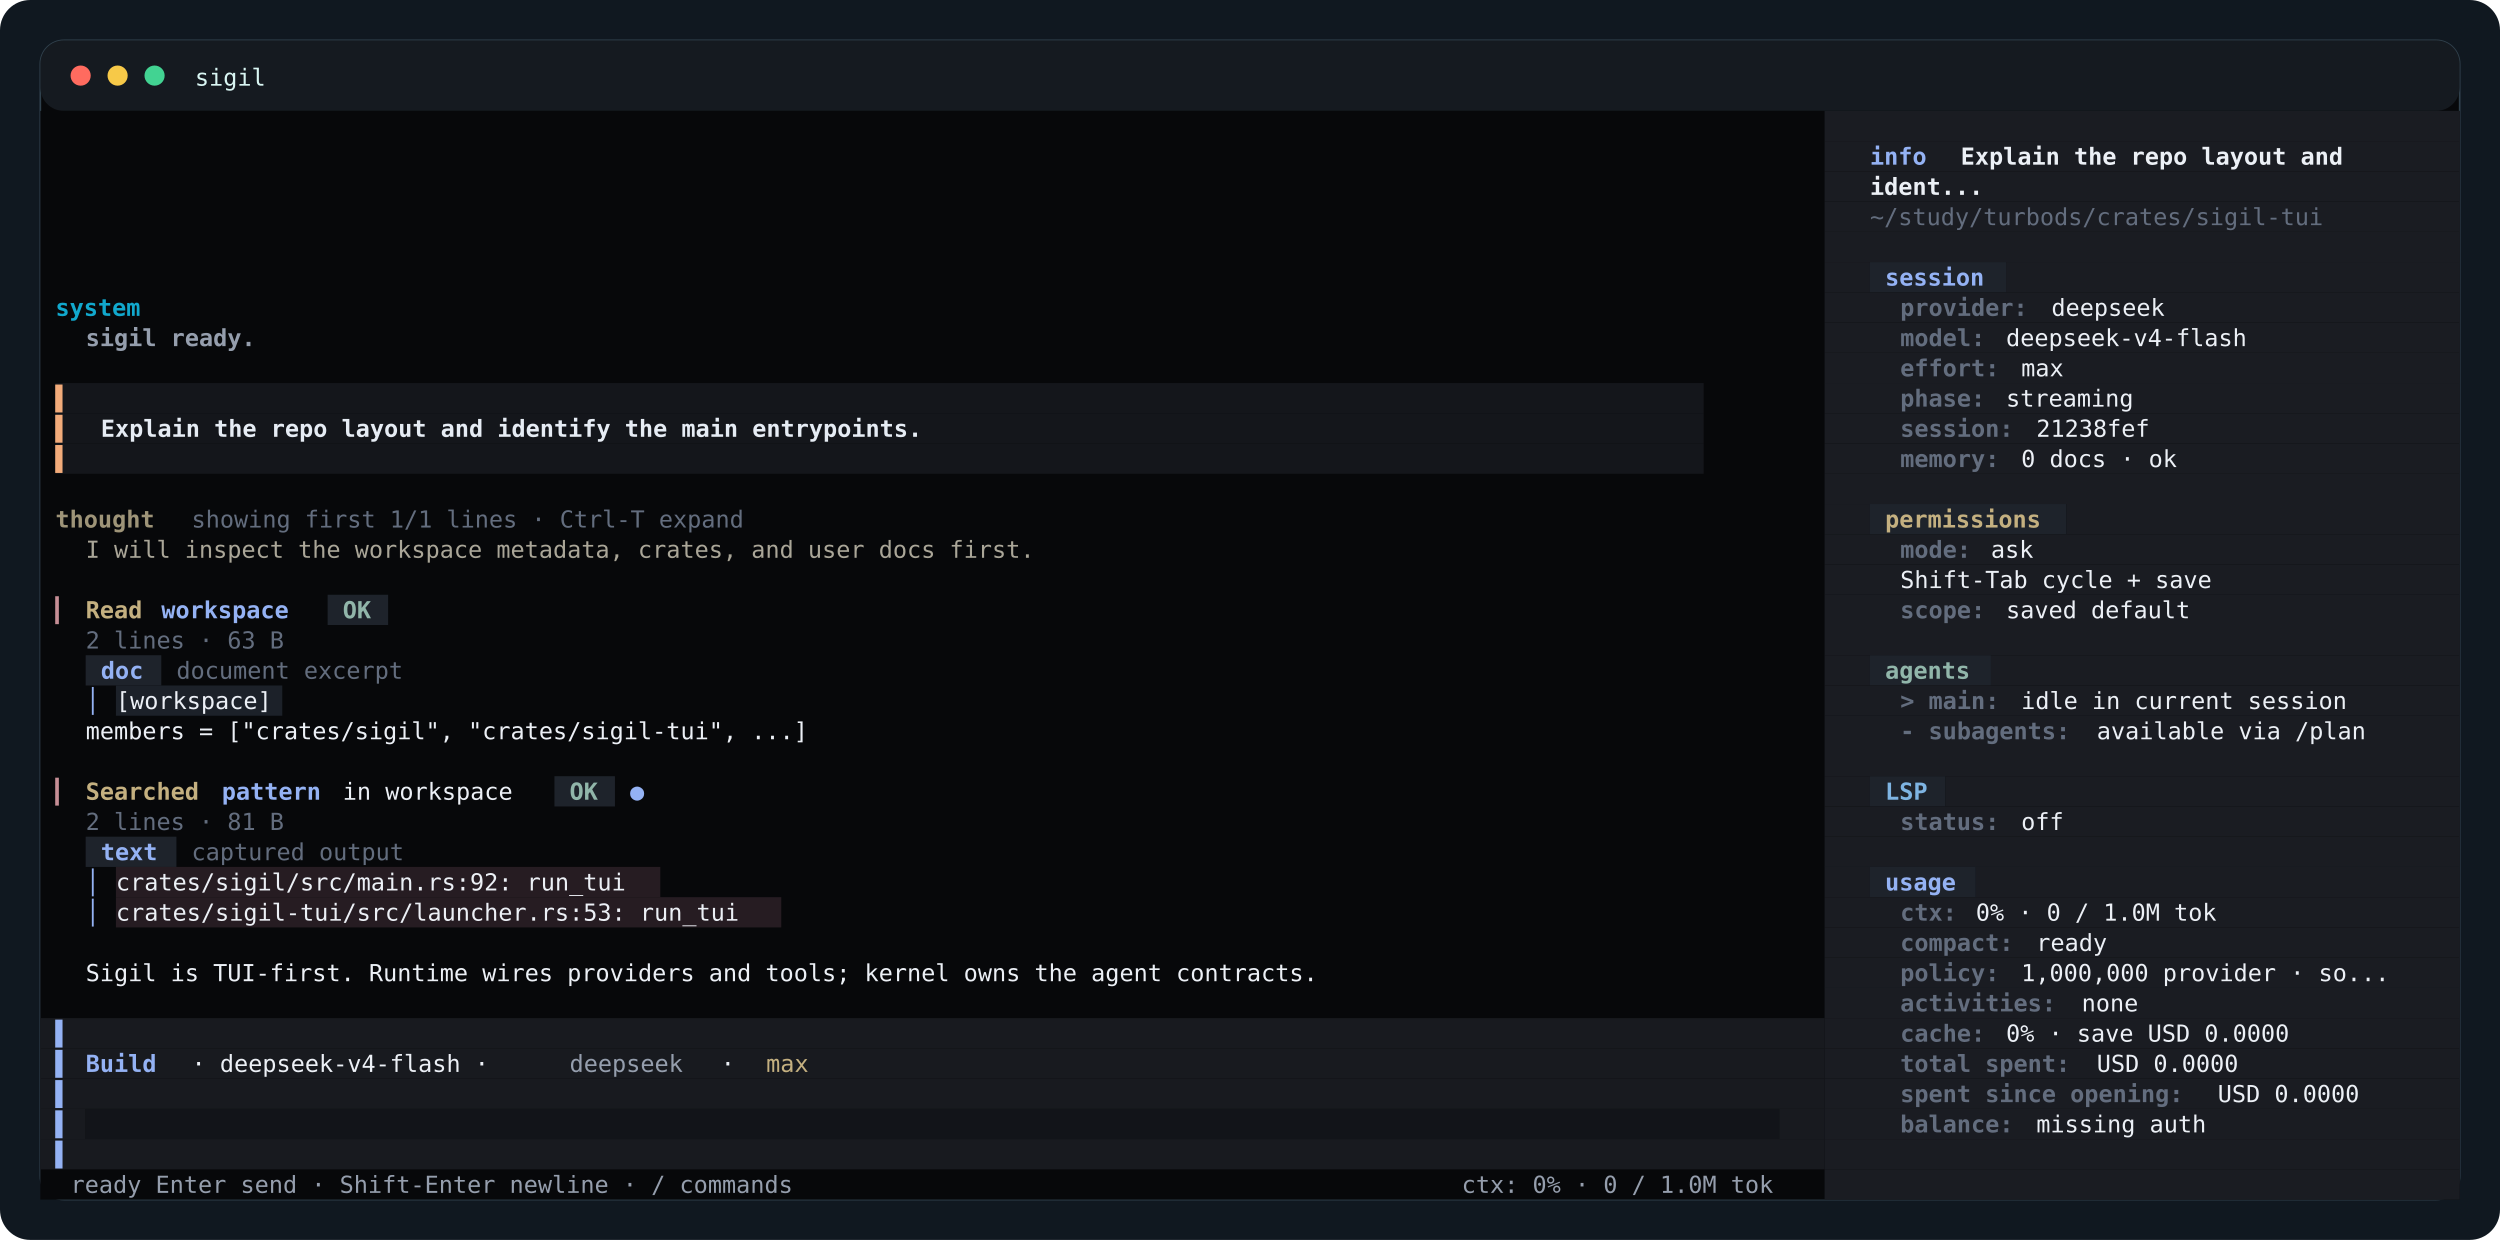
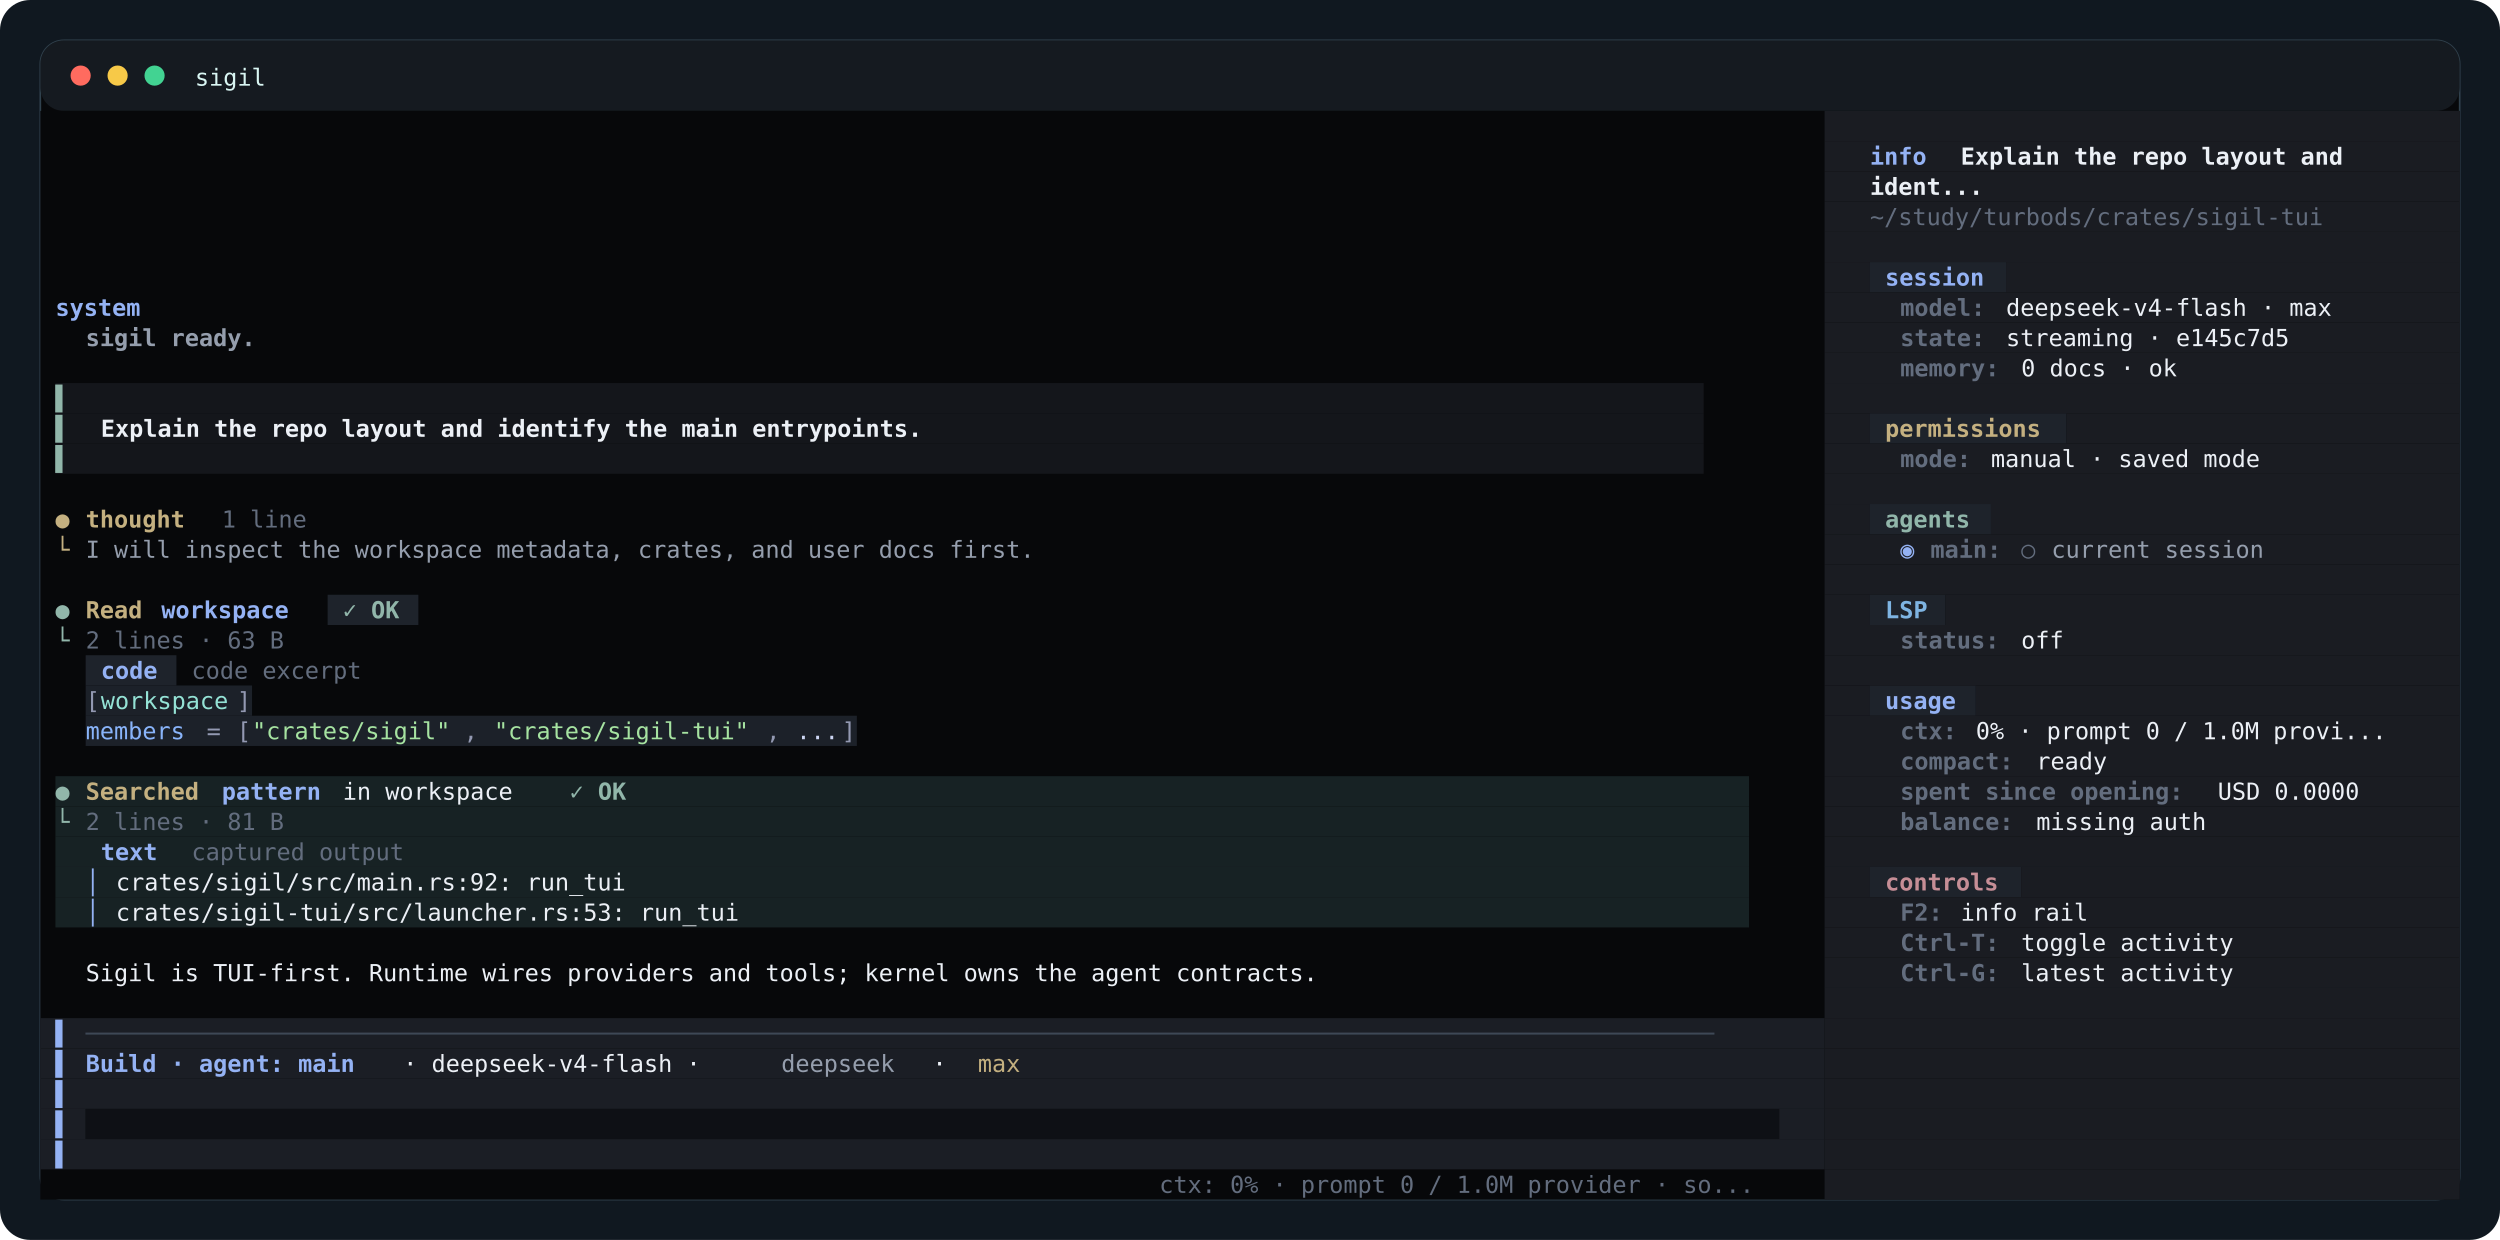
<svg xmlns="http://www.w3.org/2000/svg" width="1488" height="738" viewBox="0 0 1488 738" role="img" aria-labelledby="title desc">
  <rect width="100%" height="100%" rx="18" fill="#101820" />
  <rect x="24" y="24" width="1440" height="690" rx="14" fill="#07080a" stroke="#30414d" />
  <rect x="24" y="24" width="1440" height="42" rx="14" fill="#151a20" />
  <circle cx="48" cy="45" r="6" fill="#ff6b5f" />
  <circle cx="70" cy="45" r="6" fill="#f7c948" />
  <circle cx="92" cy="45" r="6" fill="#42d392" />
  <text x="116" y="51" fill="#d9f6f3" font-family="SFMono-Regular, ui-monospace, Menlo, Consolas, monospace" font-size="14">sigil</text>
  <clipPath id="terminalClipSigilTUIsessionpreview">
    <rect x="24" y="66" width="1440" height="648" />
  </clipPath>
  <g clip-path="url(#terminalClipSigilTUIsessionpreview)">
    <rect x="24" y="66" width="1440" height="648" fill="#07080a" />
    <rect x="1086" y="66" width="378" height="18" fill="#1a1c22" />
    <rect x="1086" y="84" width="378" height="18" fill="#1a1c22" />
    <rect x="1086" y="102" width="378" height="18" fill="#1a1c22" />
    <rect x="1086" y="120" width="378" height="18" fill="#1a1c22" />
    <rect x="1086" y="138" width="378" height="18" fill="#1a1c22" />
    <rect x="1086" y="156" width="27" height="18" fill="#1a1c22" />
    <rect x="1113" y="156" width="81" height="18" fill="#1e232b" />
    <rect x="1194" y="156" width="270" height="18" fill="#1a1c22" />
    <rect x="1086" y="174" width="378" height="18" fill="#1a1c22" />
    <rect x="1086" y="192" width="378" height="18" fill="#1a1c22" />
    <rect x="1086" y="210" width="378" height="18" fill="#1a1c22" />
    <rect x="33" y="228" width="981" height="18" fill="#14161b" />
    <rect x="1086" y="228" width="378" height="18" fill="#1a1c22" />
    <rect x="33" y="246" width="981" height="18" fill="#14161b" />
-     <rect x="1086" y="246" width="378" height="18" fill="#1a1c22" />
+     <rect x="1086" y="246" width="27" height="18" fill="#1a1c22" />
+     <rect x="1113" y="246" width="117" height="18" fill="#1e232b" />
+     <rect x="1230" y="246" width="234" height="18" fill="#1a1c22" />
    <rect x="33" y="264" width="981" height="18" fill="#14161b" />
    <rect x="1086" y="264" width="378" height="18" fill="#1a1c22" />
    <rect x="1086" y="282" width="378" height="18" fill="#1a1c22" />
    <rect x="1086" y="300" width="27" height="18" fill="#1a1c22" />
-     <rect x="1113" y="300" width="117" height="18" fill="#1e232b" />
-     <rect x="1230" y="300" width="234" height="18" fill="#1a1c22" />
+     <rect x="1113" y="300" width="72" height="18" fill="#1e232b" />
+     <rect x="1185" y="300" width="279" height="18" fill="#1a1c22" />
    <rect x="1086" y="318" width="378" height="18" fill="#1a1c22" />
    <rect x="1086" y="336" width="378" height="18" fill="#1a1c22" />
-     <rect x="195" y="354" width="36" height="18" fill="#1e232b" />
-     <rect x="1086" y="354" width="378" height="18" fill="#1a1c22" />
+     <rect x="195" y="354" width="54" height="18" fill="#1e232b" />
+     <rect x="1086" y="354" width="27" height="18" fill="#1a1c22" />
+     <rect x="1113" y="354" width="45" height="18" fill="#1e232b" />
+     <rect x="1158" y="354" width="306" height="18" fill="#1a1c22" />
    <rect x="1086" y="372" width="378" height="18" fill="#1a1c22" />
-     <rect x="51" y="390" width="45" height="18" fill="#1e232b" />
-     <rect x="1086" y="390" width="27" height="18" fill="#1a1c22" />
-     <rect x="1113" y="390" width="72" height="18" fill="#1e232b" />
-     <rect x="1185" y="390" width="279" height="18" fill="#1a1c22" />
-     <rect x="69" y="408" width="99" height="18" fill="#1c2129" />
-     <rect x="1086" y="408" width="378" height="18" fill="#1a1c22" />
+     <rect x="51" y="390" width="54" height="18" fill="#1e232b" />
+     <rect x="1086" y="390" width="378" height="18" fill="#1a1c22" />
+     <rect x="51" y="408" width="99" height="18" fill="#1c2129" />
+     <rect x="1086" y="408" width="27" height="18" fill="#1a1c22" />
+     <rect x="1113" y="408" width="63" height="18" fill="#1e232b" />
+     <rect x="1176" y="408" width="288" height="18" fill="#1a1c22" />
+     <rect x="51" y="426" width="459" height="18" fill="#1c2129" />
    <rect x="1086" y="426" width="378" height="18" fill="#1a1c22" />
    <rect x="1086" y="444" width="378" height="18" fill="#1a1c22" />
-     <rect x="330" y="462" width="36" height="18" fill="#1e232b" />
-     <rect x="1086" y="462" width="27" height="18" fill="#1a1c22" />
-     <rect x="1113" y="462" width="45" height="18" fill="#1e232b" />
-     <rect x="1158" y="462" width="306" height="18" fill="#1a1c22" />
+     <rect x="33" y="462" width="1008" height="18" fill="#172224" />
+     <rect x="1086" y="462" width="378" height="18" fill="#1a1c22" />
+     <rect x="33" y="480" width="1008" height="18" fill="#172224" />
    <rect x="1086" y="480" width="378" height="18" fill="#1a1c22" />
-     <rect x="51" y="498" width="54" height="18" fill="#1e232b" />
+     <rect x="33" y="498" width="1008" height="18" fill="#172224" />
    <rect x="1086" y="498" width="378" height="18" fill="#1a1c22" />
-     <rect x="69" y="516" width="324" height="18" fill="#261c22" />
+     <rect x="33" y="516" width="1008" height="18" fill="#172224" />
    <rect x="1086" y="516" width="27" height="18" fill="#1a1c22" />
-     <rect x="1113" y="516" width="63" height="18" fill="#1e232b" />
-     <rect x="1176" y="516" width="288" height="18" fill="#1a1c22" />
-     <rect x="69" y="534" width="396" height="18" fill="#261c22" />
+     <rect x="1113" y="516" width="90" height="18" fill="#1e232b" />
+     <rect x="1203" y="516" width="261" height="18" fill="#1a1c22" />
+     <rect x="33" y="534" width="1008" height="18" fill="#172224" />
    <rect x="1086" y="534" width="378" height="18" fill="#1a1c22" />
    <rect x="1086" y="552" width="378" height="18" fill="#1a1c22" />
    <rect x="1086" y="570" width="378" height="18" fill="#1a1c22" />
    <rect x="1086" y="588" width="378" height="18" fill="#1a1c22" />
-     <rect x="24" y="606" width="1062" height="18" fill="#181a1f" />
+     <rect x="24" y="606" width="1062" height="18" fill="#1b1e25" />
    <rect x="1086" y="606" width="378" height="18" fill="#1a1c22" />
-     <rect x="24" y="624" width="1062" height="18" fill="#181a1f" />
+     <rect x="24" y="624" width="1062" height="18" fill="#1b1e25" />
    <rect x="1086" y="624" width="378" height="18" fill="#1a1c22" />
-     <rect x="24" y="642" width="1062" height="18" fill="#181a1f" />
+     <rect x="24" y="642" width="1062" height="18" fill="#1b1e25" />
    <rect x="1086" y="642" width="378" height="18" fill="#1a1c22" />
-     <rect x="24" y="660" width="27" height="18" fill="#181a1f" />
-     <rect x="51" y="660" width="1008" height="18" fill="#121419" />
-     <rect x="1059" y="660" width="27" height="18" fill="#181a1f" />
+     <rect x="24" y="660" width="27" height="18" fill="#1b1e25" />
+     <rect x="51" y="660" width="1008" height="18" fill="#0e1015" />
+     <rect x="1059" y="660" width="27" height="18" fill="#1b1e25" />
    <rect x="1086" y="660" width="378" height="18" fill="#1a1c22" />
-     <rect x="24" y="678" width="1062" height="18" fill="#181a1f" />
+     <rect x="24" y="678" width="1062" height="18" fill="#1b1e25" />
    <rect x="1086" y="678" width="378" height="18" fill="#1a1c22" />
    <rect x="1086" y="696" width="378" height="18" fill="#1a1c22" />
    <text x="1113" y="98" fill="#94b2f4" font-family="SFMono-Regular, ui-monospace, Menlo, Consolas, monospace" font-size="14" font-weight="700">info</text>
    <text x="1167" y="98" fill="#ecf0f6" font-family="SFMono-Regular, ui-monospace, Menlo, Consolas, monospace" font-size="14" font-weight="700">Explain the repo layout and</text>
    <text x="1113" y="116" fill="#ecf0f6" font-family="SFMono-Regular, ui-monospace, Menlo, Consolas, monospace" font-size="14" font-weight="700">ident...</text>
    <text x="1113" y="134" fill="#636d7e" font-family="SFMono-Regular, ui-monospace, Menlo, Consolas, monospace" font-size="14" font-weight="400">~/study/turbods/crates/sigil-tui</text>
    <text x="1122" y="170" fill="#94b2f4" font-family="SFMono-Regular, ui-monospace, Menlo, Consolas, monospace" font-size="14" font-weight="700">session</text>
-     <text x="33" y="188" fill="#11a8cd" font-family="SFMono-Regular, ui-monospace, Menlo, Consolas, monospace" font-size="14" font-weight="700">system</text>
-     <text x="1131" y="188" fill="#636d7e" font-family="SFMono-Regular, ui-monospace, Menlo, Consolas, monospace" font-size="14" font-weight="700">provider:</text>
-     <text x="1221" y="188" fill="#ecf0f6" font-family="SFMono-Regular, ui-monospace, Menlo, Consolas, monospace" font-size="14" font-weight="400">deepseek</text>
+     <text x="33" y="188" fill="#94b2f4" font-family="SFMono-Regular, ui-monospace, Menlo, Consolas, monospace" font-size="14" font-weight="700">system</text>
+     <text x="1131" y="188" fill="#636d7e" font-family="SFMono-Regular, ui-monospace, Menlo, Consolas, monospace" font-size="14" font-weight="700">model:</text>
+     <text x="1194" y="188" fill="#ecf0f6" font-family="SFMono-Regular, ui-monospace, Menlo, Consolas, monospace" font-size="14" font-weight="400">deepseek-v4-flash · max</text>
    <text x="51" y="206" fill="#959ead" font-family="SFMono-Regular, ui-monospace, Menlo, Consolas, monospace" font-size="14" font-weight="700">sigil ready.</text>
-     <text x="1131" y="206" fill="#636d7e" font-family="SFMono-Regular, ui-monospace, Menlo, Consolas, monospace" font-size="14" font-weight="700">model:</text>
-     <text x="1194" y="206" fill="#ecf0f6" font-family="SFMono-Regular, ui-monospace, Menlo, Consolas, monospace" font-size="14" font-weight="400">deepseek-v4-flash</text>
-     <text x="1131" y="224" fill="#636d7e" font-family="SFMono-Regular, ui-monospace, Menlo, Consolas, monospace" font-size="14" font-weight="700">effort:</text>
-     <text x="1203" y="224" fill="#ecf0f6" font-family="SFMono-Regular, ui-monospace, Menlo, Consolas, monospace" font-size="14" font-weight="400">max</text>
-     <text x="33" y="242" fill="#f2ab7a" font-family="SFMono-Regular, ui-monospace, Menlo, Consolas, monospace" font-size="14" font-weight="700">▌</text>
-     <text x="1131" y="242" fill="#636d7e" font-family="SFMono-Regular, ui-monospace, Menlo, Consolas, monospace" font-size="14" font-weight="700">phase:</text>
-     <text x="1194" y="242" fill="#ecf0f6" font-family="SFMono-Regular, ui-monospace, Menlo, Consolas, monospace" font-size="14" font-weight="400">streaming</text>
-     <text x="33" y="260" fill="#f2ab7a" font-family="SFMono-Regular, ui-monospace, Menlo, Consolas, monospace" font-size="14" font-weight="700">▌</text>
-     <text x="60" y="260" fill="#e6ecf4" font-family="SFMono-Regular, ui-monospace, Menlo, Consolas, monospace" font-size="14" font-weight="700">Explain the repo layout and identify the main entrypoints.</text>
-     <text x="1131" y="260" fill="#636d7e" font-family="SFMono-Regular, ui-monospace, Menlo, Consolas, monospace" font-size="14" font-weight="700">session:</text>
-     <text x="1212" y="260" fill="#ecf0f6" font-family="SFMono-Regular, ui-monospace, Menlo, Consolas, monospace" font-size="14" font-weight="400">21238fef</text>
-     <text x="33" y="278" fill="#f2ab7a" font-family="SFMono-Regular, ui-monospace, Menlo, Consolas, monospace" font-size="14" font-weight="700">▌</text>
-     <text x="1131" y="278" fill="#636d7e" font-family="SFMono-Regular, ui-monospace, Menlo, Consolas, monospace" font-size="14" font-weight="700">memory:</text>
-     <text x="1203" y="278" fill="#ecf0f6" font-family="SFMono-Regular, ui-monospace, Menlo, Consolas, monospace" font-size="14" font-weight="400">0 docs · ok</text>
-     <text x="33" y="314" fill="#9e9478" font-family="SFMono-Regular, ui-monospace, Menlo, Consolas, monospace" font-size="14" font-weight="700">thought</text>
-     <text x="114" y="314" fill="#636d7e" font-family="SFMono-Regular, ui-monospace, Menlo, Consolas, monospace" font-size="14" font-weight="400">showing first 1/1 lines · Ctrl-T expand</text>
-     <text x="1122" y="314" fill="#c4b080" font-family="SFMono-Regular, ui-monospace, Menlo, Consolas, monospace" font-size="14" font-weight="700">permissions</text>
-     <text x="51" y="332" fill="#aaa698" font-family="SFMono-Regular, ui-monospace, Menlo, Consolas, monospace" font-size="14" font-weight="400">I will inspect the workspace metadata, crates, and user docs first.</text>
-     <text x="1131" y="332" fill="#636d7e" font-family="SFMono-Regular, ui-monospace, Menlo, Consolas, monospace" font-size="14" font-weight="700">mode:</text>
-     <text x="1185" y="332" fill="#ecf0f6" font-family="SFMono-Regular, ui-monospace, Menlo, Consolas, monospace" font-size="14" font-weight="400">ask</text>
-     <text x="1131" y="350" fill="#ecf0f6" font-family="SFMono-Regular, ui-monospace, Menlo, Consolas, monospace" font-size="14" font-weight="400">Shift-Tab cycle + save</text>
-     <text x="33" y="368" fill="#c68e96" font-family="SFMono-Regular, ui-monospace, Menlo, Consolas, monospace" font-size="14" font-weight="700">▎</text>
+     <text x="1131" y="206" fill="#636d7e" font-family="SFMono-Regular, ui-monospace, Menlo, Consolas, monospace" font-size="14" font-weight="700">state:</text>
+     <text x="1194" y="206" fill="#ecf0f6" font-family="SFMono-Regular, ui-monospace, Menlo, Consolas, monospace" font-size="14" font-weight="400">streaming · e145c7d5</text>
+     <text x="1131" y="224" fill="#636d7e" font-family="SFMono-Regular, ui-monospace, Menlo, Consolas, monospace" font-size="14" font-weight="700">memory:</text>
+     <text x="1203" y="224" fill="#ecf0f6" font-family="SFMono-Regular, ui-monospace, Menlo, Consolas, monospace" font-size="14" font-weight="400">0 docs · ok</text>
+     <text x="33" y="242" fill="#91b6aa" font-family="SFMono-Regular, ui-monospace, Menlo, Consolas, monospace" font-size="14" font-weight="700">▌</text>
+     <text x="33" y="260" fill="#91b6aa" font-family="SFMono-Regular, ui-monospace, Menlo, Consolas, monospace" font-size="14" font-weight="700">▌</text>
+     <text x="60" y="260" fill="#ecf0f6" font-family="SFMono-Regular, ui-monospace, Menlo, Consolas, monospace" font-size="14" font-weight="700">Explain the repo layout and identify the main entrypoints.</text>
+     <text x="1122" y="260" fill="#c4b080" font-family="SFMono-Regular, ui-monospace, Menlo, Consolas, monospace" font-size="14" font-weight="700">permissions</text>
+     <text x="33" y="278" fill="#91b6aa" font-family="SFMono-Regular, ui-monospace, Menlo, Consolas, monospace" font-size="14" font-weight="700">▌</text>
+     <text x="1131" y="278" fill="#636d7e" font-family="SFMono-Regular, ui-monospace, Menlo, Consolas, monospace" font-size="14" font-weight="700">mode:</text>
+     <text x="1185" y="278" fill="#ecf0f6" font-family="SFMono-Regular, ui-monospace, Menlo, Consolas, monospace" font-size="14" font-weight="400">manual · saved mode</text>
+     <text x="33" y="314" fill="#c4b080" font-family="SFMono-Regular, ui-monospace, Menlo, Consolas, monospace" font-size="14" font-weight="700">●</text>
+     <text x="51" y="314" fill="#c4b080" font-family="SFMono-Regular, ui-monospace, Menlo, Consolas, monospace" font-size="14" font-weight="700">thought</text>
+     <text x="132" y="314" fill="#636d7e" font-family="SFMono-Regular, ui-monospace, Menlo, Consolas, monospace" font-size="14" font-weight="400">1 line</text>
+     <text x="1122" y="314" fill="#91b6aa" font-family="SFMono-Regular, ui-monospace, Menlo, Consolas, monospace" font-size="14" font-weight="700">agents</text>
+     <text x="33" y="332" fill="#c4b080" font-family="SFMono-Regular, ui-monospace, Menlo, Consolas, monospace" font-size="14" font-weight="700">└</text>
+     <text x="51" y="332" fill="#959ead" font-family="SFMono-Regular, ui-monospace, Menlo, Consolas, monospace" font-size="14" font-weight="400">I will inspect the workspace metadata, crates, and user docs first.</text>
+     <text x="1131" y="332" fill="#94b2f4" font-family="SFMono-Regular, ui-monospace, Menlo, Consolas, monospace" font-size="14" font-weight="700">◉</text>
+     <text x="1149" y="332" fill="#636d7e" font-family="SFMono-Regular, ui-monospace, Menlo, Consolas, monospace" font-size="14" font-weight="700">main:</text>
+     <text x="1203" y="332" fill="#636d7e" font-family="SFMono-Regular, ui-monospace, Menlo, Consolas, monospace" font-size="14" font-weight="400">○</text>
+     <text x="1221" y="332" fill="#959ead" font-family="SFMono-Regular, ui-monospace, Menlo, Consolas, monospace" font-size="14" font-weight="400">current session</text>
+     <text x="33" y="368" fill="#91b6aa" font-family="SFMono-Regular, ui-monospace, Menlo, Consolas, monospace" font-size="14" font-weight="400">●</text>
    <text x="51" y="368" fill="#c4b080" font-family="SFMono-Regular, ui-monospace, Menlo, Consolas, monospace" font-size="14" font-weight="700">Read</text>
    <text x="96" y="368" fill="#94b2f4" font-family="SFMono-Regular, ui-monospace, Menlo, Consolas, monospace" font-size="14" font-weight="700">workspace</text>
-     <text x="204" y="368" fill="#91b6aa" font-family="SFMono-Regular, ui-monospace, Menlo, Consolas, monospace" font-size="14" font-weight="700">OK</text>
-     <text x="1131" y="368" fill="#636d7e" font-family="SFMono-Regular, ui-monospace, Menlo, Consolas, monospace" font-size="14" font-weight="700">scope:</text>
-     <text x="1194" y="368" fill="#ecf0f6" font-family="SFMono-Regular, ui-monospace, Menlo, Consolas, monospace" font-size="14" font-weight="400">saved default</text>
+     <text x="204" y="368" fill="#91b6aa" font-family="SFMono-Regular, ui-monospace, Menlo, Consolas, monospace" font-size="14" font-weight="700">✓ OK</text>
+     <text x="1122" y="368" fill="#7eb4e2" font-family="SFMono-Regular, ui-monospace, Menlo, Consolas, monospace" font-size="14" font-weight="700">LSP</text>
+     <text x="33" y="386" fill="#91b6aa" font-family="SFMono-Regular, ui-monospace, Menlo, Consolas, monospace" font-size="14" font-weight="400">└</text>
    <text x="51" y="386" fill="#636d7e" font-family="SFMono-Regular, ui-monospace, Menlo, Consolas, monospace" font-size="14" font-weight="400">2 lines · 63 B</text>
-     <text x="60" y="404" fill="#94b2f4" font-family="SFMono-Regular, ui-monospace, Menlo, Consolas, monospace" font-size="14" font-weight="700">doc</text>
-     <text x="105" y="404" fill="#636d7e" font-family="SFMono-Regular, ui-monospace, Menlo, Consolas, monospace" font-size="14" font-weight="400">document excerpt</text>
-     <text x="1122" y="404" fill="#91b6aa" font-family="SFMono-Regular, ui-monospace, Menlo, Consolas, monospace" font-size="14" font-weight="700">agents</text>
-     <text x="51" y="422" fill="#94b2f4" font-family="SFMono-Regular, ui-monospace, Menlo, Consolas, monospace" font-size="14" font-weight="700">│</text>
-     <text x="69" y="422" fill="#ecf0f6" font-family="SFMono-Regular, ui-monospace, Menlo, Consolas, monospace" font-size="14" font-weight="400">[workspace]</text>
-     <text x="1131" y="422" fill="#636d7e" font-family="SFMono-Regular, ui-monospace, Menlo, Consolas, monospace" font-size="14" font-weight="700">&gt; main:</text>
-     <text x="1203" y="422" fill="#ecf0f6" font-family="SFMono-Regular, ui-monospace, Menlo, Consolas, monospace" font-size="14" font-weight="400">idle in current session</text>
-     <text x="51" y="440" fill="#ecf0f6" font-family="SFMono-Regular, ui-monospace, Menlo, Consolas, monospace" font-size="14" font-weight="400">members = ["crates/sigil", "crates/sigil-tui", ...]</text>
-     <text x="1131" y="440" fill="#636d7e" font-family="SFMono-Regular, ui-monospace, Menlo, Consolas, monospace" font-size="14" font-weight="700">- subagents:</text>
-     <text x="1248" y="440" fill="#ecf0f6" font-family="SFMono-Regular, ui-monospace, Menlo, Consolas, monospace" font-size="14" font-weight="400">available via /plan</text>
-     <text x="33" y="476" fill="#c68e96" font-family="SFMono-Regular, ui-monospace, Menlo, Consolas, monospace" font-size="14" font-weight="700">▎</text>
+     <text x="1131" y="386" fill="#636d7e" font-family="SFMono-Regular, ui-monospace, Menlo, Consolas, monospace" font-size="14" font-weight="700">status:</text>
+     <text x="1203" y="386" fill="#ecf0f6" font-family="SFMono-Regular, ui-monospace, Menlo, Consolas, monospace" font-size="14" font-weight="400">off</text>
+     <text x="60" y="404" fill="#94b2f4" font-family="SFMono-Regular, ui-monospace, Menlo, Consolas, monospace" font-size="14" font-weight="700">code</text>
+     <text x="114" y="404" fill="#636d7e" font-family="SFMono-Regular, ui-monospace, Menlo, Consolas, monospace" font-size="14" font-weight="400">code excerpt</text>
+     <text x="51" y="422" fill="#9399b2" font-family="SFMono-Regular, ui-monospace, Menlo, Consolas, monospace" font-size="14" font-weight="400">[</text>
+     <text x="60" y="422" fill="#94e2d5" font-family="SFMono-Regular, ui-monospace, Menlo, Consolas, monospace" font-size="14" font-weight="400">workspace</text>
+     <text x="141" y="422" fill="#9399b2" font-family="SFMono-Regular, ui-monospace, Menlo, Consolas, monospace" font-size="14" font-weight="400">]</text>
+     <text x="1122" y="422" fill="#94b2f4" font-family="SFMono-Regular, ui-monospace, Menlo, Consolas, monospace" font-size="14" font-weight="700">usage</text>
+     <text x="51" y="440" fill="#89b4fa" font-family="SFMono-Regular, ui-monospace, Menlo, Consolas, monospace" font-size="14" font-weight="400">members</text>
+     <text x="123" y="440" fill="#9399b2" font-family="SFMono-Regular, ui-monospace, Menlo, Consolas, monospace" font-size="14" font-weight="400">=</text>
+     <text x="141" y="440" fill="#9399b2" font-family="SFMono-Regular, ui-monospace, Menlo, Consolas, monospace" font-size="14" font-weight="400">[</text>
+     <text x="150" y="440" fill="#a6e3a1" font-family="SFMono-Regular, ui-monospace, Menlo, Consolas, monospace" font-size="14" font-weight="400">"crates/sigil"</text>
+     <text x="276" y="440" fill="#9399b2" font-family="SFMono-Regular, ui-monospace, Menlo, Consolas, monospace" font-size="14" font-weight="400">,</text>
+     <text x="294" y="440" fill="#a6e3a1" font-family="SFMono-Regular, ui-monospace, Menlo, Consolas, monospace" font-size="14" font-weight="400">"crates/sigil-tui"</text>
+     <text x="456" y="440" fill="#9399b2" font-family="SFMono-Regular, ui-monospace, Menlo, Consolas, monospace" font-size="14" font-weight="400">,</text>
+     <text x="474" y="440" fill="#cdd6f4" font-family="SFMono-Regular, ui-monospace, Menlo, Consolas, monospace" font-size="14" font-weight="400">...</text>
+     <text x="501" y="440" fill="#9399b2" font-family="SFMono-Regular, ui-monospace, Menlo, Consolas, monospace" font-size="14" font-weight="400">]</text>
+     <text x="1131" y="440" fill="#636d7e" font-family="SFMono-Regular, ui-monospace, Menlo, Consolas, monospace" font-size="14" font-weight="700">ctx:</text>
+     <text x="1176" y="440" fill="#ecf0f6" font-family="SFMono-Regular, ui-monospace, Menlo, Consolas, monospace" font-size="14" font-weight="400">0% · prompt 0 / 1.0M provi...</text>
+     <text x="1131" y="458" fill="#636d7e" font-family="SFMono-Regular, ui-monospace, Menlo, Consolas, monospace" font-size="14" font-weight="700">compact:</text>
+     <text x="1212" y="458" fill="#ecf0f6" font-family="SFMono-Regular, ui-monospace, Menlo, Consolas, monospace" font-size="14" font-weight="400">ready</text>
+     <text x="33" y="476" fill="#91b6aa" font-family="SFMono-Regular, ui-monospace, Menlo, Consolas, monospace" font-size="14" font-weight="400">●</text>
    <text x="51" y="476" fill="#c4b080" font-family="SFMono-Regular, ui-monospace, Menlo, Consolas, monospace" font-size="14" font-weight="700">Searched</text>
    <text x="132" y="476" fill="#94b2f4" font-family="SFMono-Regular, ui-monospace, Menlo, Consolas, monospace" font-size="14" font-weight="700">pattern</text>
    <text x="204" y="476" fill="#ecf0f6" font-family="SFMono-Regular, ui-monospace, Menlo, Consolas, monospace" font-size="14" font-weight="400">in workspace</text>
-     <text x="339" y="476" fill="#91b6aa" font-family="SFMono-Regular, ui-monospace, Menlo, Consolas, monospace" font-size="14" font-weight="700">OK</text>
-     <text x="375" y="476" fill="#94b2f4" font-family="SFMono-Regular, ui-monospace, Menlo, Consolas, monospace" font-size="14" font-weight="700">●</text>
-     <text x="1122" y="476" fill="#7eb4e2" font-family="SFMono-Regular, ui-monospace, Menlo, Consolas, monospace" font-size="14" font-weight="700">LSP</text>
+     <text x="339" y="476" fill="#91b6aa" font-family="SFMono-Regular, ui-monospace, Menlo, Consolas, monospace" font-size="14" font-weight="700">✓ OK</text>
+     <text x="1131" y="476" fill="#636d7e" font-family="SFMono-Regular, ui-monospace, Menlo, Consolas, monospace" font-size="14" font-weight="700">spent since opening:</text>
+     <text x="1320" y="476" fill="#ecf0f6" font-family="SFMono-Regular, ui-monospace, Menlo, Consolas, monospace" font-size="14" font-weight="400">USD 0.0000</text>
+     <text x="33" y="494" fill="#91b6aa" font-family="SFMono-Regular, ui-monospace, Menlo, Consolas, monospace" font-size="14" font-weight="400">└</text>
    <text x="51" y="494" fill="#636d7e" font-family="SFMono-Regular, ui-monospace, Menlo, Consolas, monospace" font-size="14" font-weight="400">2 lines · 81 B</text>
-     <text x="1131" y="494" fill="#636d7e" font-family="SFMono-Regular, ui-monospace, Menlo, Consolas, monospace" font-size="14" font-weight="700">status:</text>
-     <text x="1203" y="494" fill="#ecf0f6" font-family="SFMono-Regular, ui-monospace, Menlo, Consolas, monospace" font-size="14" font-weight="400">off</text>
+     <text x="1131" y="494" fill="#636d7e" font-family="SFMono-Regular, ui-monospace, Menlo, Consolas, monospace" font-size="14" font-weight="700">balance:</text>
+     <text x="1212" y="494" fill="#ecf0f6" font-family="SFMono-Regular, ui-monospace, Menlo, Consolas, monospace" font-size="14" font-weight="400">missing auth</text>
    <text x="60" y="512" fill="#94b2f4" font-family="SFMono-Regular, ui-monospace, Menlo, Consolas, monospace" font-size="14" font-weight="700">text</text>
    <text x="114" y="512" fill="#636d7e" font-family="SFMono-Regular, ui-monospace, Menlo, Consolas, monospace" font-size="14" font-weight="400">captured output</text>
    <text x="51" y="530" fill="#94b2f4" font-family="SFMono-Regular, ui-monospace, Menlo, Consolas, monospace" font-size="14" font-weight="700">│</text>
    <text x="69" y="530" fill="#ecf0f6" font-family="SFMono-Regular, ui-monospace, Menlo, Consolas, monospace" font-size="14" font-weight="400">crates/sigil/src/main.rs:92: run_tui</text>
-     <text x="1122" y="530" fill="#94b2f4" font-family="SFMono-Regular, ui-monospace, Menlo, Consolas, monospace" font-size="14" font-weight="700">usage</text>
+     <text x="1122" y="530" fill="#c68e96" font-family="SFMono-Regular, ui-monospace, Menlo, Consolas, monospace" font-size="14" font-weight="700">controls</text>
    <text x="51" y="548" fill="#94b2f4" font-family="SFMono-Regular, ui-monospace, Menlo, Consolas, monospace" font-size="14" font-weight="700">│</text>
    <text x="69" y="548" fill="#ecf0f6" font-family="SFMono-Regular, ui-monospace, Menlo, Consolas, monospace" font-size="14" font-weight="400">crates/sigil-tui/src/launcher.rs:53: run_tui</text>
-     <text x="1131" y="548" fill="#636d7e" font-family="SFMono-Regular, ui-monospace, Menlo, Consolas, monospace" font-size="14" font-weight="700">ctx:</text>
-     <text x="1176" y="548" fill="#ecf0f6" font-family="SFMono-Regular, ui-monospace, Menlo, Consolas, monospace" font-size="14" font-weight="400">0% · 0 / 1.0M tok</text>
-     <text x="1131" y="566" fill="#636d7e" font-family="SFMono-Regular, ui-monospace, Menlo, Consolas, monospace" font-size="14" font-weight="700">compact:</text>
-     <text x="1212" y="566" fill="#ecf0f6" font-family="SFMono-Regular, ui-monospace, Menlo, Consolas, monospace" font-size="14" font-weight="400">ready</text>
+     <text x="1131" y="548" fill="#636d7e" font-family="SFMono-Regular, ui-monospace, Menlo, Consolas, monospace" font-size="14" font-weight="700">F2:</text>
+     <text x="1167" y="548" fill="#ecf0f6" font-family="SFMono-Regular, ui-monospace, Menlo, Consolas, monospace" font-size="14" font-weight="400">info rail</text>
+     <text x="1131" y="566" fill="#636d7e" font-family="SFMono-Regular, ui-monospace, Menlo, Consolas, monospace" font-size="14" font-weight="700">Ctrl-T:</text>
+     <text x="1203" y="566" fill="#ecf0f6" font-family="SFMono-Regular, ui-monospace, Menlo, Consolas, monospace" font-size="14" font-weight="400">toggle activity</text>
    <text x="51" y="584" fill="#ecf0f6" font-family="SFMono-Regular, ui-monospace, Menlo, Consolas, monospace" font-size="14" font-weight="400">Sigil is TUI-first. Runtime wires providers and tools; kernel owns the agent contracts.</text>
-     <text x="1131" y="584" fill="#636d7e" font-family="SFMono-Regular, ui-monospace, Menlo, Consolas, monospace" font-size="14" font-weight="700">policy:</text>
-     <text x="1203" y="584" fill="#ecf0f6" font-family="SFMono-Regular, ui-monospace, Menlo, Consolas, monospace" font-size="14" font-weight="400">1,000,000 provider · so...</text>
-     <text x="1131" y="602" fill="#636d7e" font-family="SFMono-Regular, ui-monospace, Menlo, Consolas, monospace" font-size="14" font-weight="700">activities:</text>
-     <text x="1239" y="602" fill="#ecf0f6" font-family="SFMono-Regular, ui-monospace, Menlo, Consolas, monospace" font-size="14" font-weight="400">none</text>
+     <text x="1131" y="584" fill="#636d7e" font-family="SFMono-Regular, ui-monospace, Menlo, Consolas, monospace" font-size="14" font-weight="700">Ctrl-G:</text>
+     <text x="1203" y="584" fill="#ecf0f6" font-family="SFMono-Regular, ui-monospace, Menlo, Consolas, monospace" font-size="14" font-weight="400">latest activity</text>
    <text x="33" y="620" fill="#94b2f4" font-family="SFMono-Regular, ui-monospace, Menlo, Consolas, monospace" font-size="14" font-weight="400">▌</text>
-     <text x="1131" y="620" fill="#636d7e" font-family="SFMono-Regular, ui-monospace, Menlo, Consolas, monospace" font-size="14" font-weight="700">cache:</text>
-     <text x="1194" y="620" fill="#ecf0f6" font-family="SFMono-Regular, ui-monospace, Menlo, Consolas, monospace" font-size="14" font-weight="400">0% · save USD 0.0000</text>
+     <text x="51" y="620" fill="#3e4856" font-family="SFMono-Regular, ui-monospace, Menlo, Consolas, monospace" font-size="14" font-weight="400">───────────────────────────────────────────────────────────────────────────────────────────────────────────────────</text>
    <text x="33" y="638" fill="#94b2f4" font-family="SFMono-Regular, ui-monospace, Menlo, Consolas, monospace" font-size="14" font-weight="400">▌</text>
-     <text x="51" y="638" fill="#94b2f4" font-family="SFMono-Regular, ui-monospace, Menlo, Consolas, monospace" font-size="14" font-weight="700">Build</text>
-     <text x="114" y="638" fill="#ecf0f6" font-family="SFMono-Regular, ui-monospace, Menlo, Consolas, monospace" font-size="14" font-weight="400">·  deepseek-v4-flash  ·</text>
-     <text x="339" y="638" fill="#959ead" font-family="SFMono-Regular, ui-monospace, Menlo, Consolas, monospace" font-size="14" font-weight="400">deepseek</text>
-     <text x="429" y="638" fill="#ecf0f6" font-family="SFMono-Regular, ui-monospace, Menlo, Consolas, monospace" font-size="14" font-weight="400">·</text>
-     <text x="456" y="638" fill="#c4b080" font-family="SFMono-Regular, ui-monospace, Menlo, Consolas, monospace" font-size="14" font-weight="400">max</text>
-     <text x="1131" y="638" fill="#636d7e" font-family="SFMono-Regular, ui-monospace, Menlo, Consolas, monospace" font-size="14" font-weight="700">total spent:</text>
-     <text x="1248" y="638" fill="#ecf0f6" font-family="SFMono-Regular, ui-monospace, Menlo, Consolas, monospace" font-size="14" font-weight="400">USD 0.0000</text>
+     <text x="51" y="638" fill="#94b2f4" font-family="SFMono-Regular, ui-monospace, Menlo, Consolas, monospace" font-size="14" font-weight="700">Build · agent: main</text>
+     <text x="240" y="638" fill="#ecf0f6" font-family="SFMono-Regular, ui-monospace, Menlo, Consolas, monospace" font-size="14" font-weight="400">·  deepseek-v4-flash  ·</text>
+     <text x="465" y="638" fill="#959ead" font-family="SFMono-Regular, ui-monospace, Menlo, Consolas, monospace" font-size="14" font-weight="400">deepseek</text>
+     <text x="555" y="638" fill="#ecf0f6" font-family="SFMono-Regular, ui-monospace, Menlo, Consolas, monospace" font-size="14" font-weight="400">·</text>
+     <text x="582" y="638" fill="#c4b080" font-family="SFMono-Regular, ui-monospace, Menlo, Consolas, monospace" font-size="14" font-weight="400">max</text>
    <text x="33" y="656" fill="#94b2f4" font-family="SFMono-Regular, ui-monospace, Menlo, Consolas, monospace" font-size="14" font-weight="400">▌</text>
-     <text x="1131" y="656" fill="#636d7e" font-family="SFMono-Regular, ui-monospace, Menlo, Consolas, monospace" font-size="14" font-weight="700">spent since opening:</text>
-     <text x="1320" y="656" fill="#ecf0f6" font-family="SFMono-Regular, ui-monospace, Menlo, Consolas, monospace" font-size="14" font-weight="400">USD 0.0000</text>
    <text x="33" y="674" fill="#94b2f4" font-family="SFMono-Regular, ui-monospace, Menlo, Consolas, monospace" font-size="14" font-weight="400">▌</text>
-     <text x="1131" y="674" fill="#636d7e" font-family="SFMono-Regular, ui-monospace, Menlo, Consolas, monospace" font-size="14" font-weight="700">balance:</text>
-     <text x="1212" y="674" fill="#ecf0f6" font-family="SFMono-Regular, ui-monospace, Menlo, Consolas, monospace" font-size="14" font-weight="400">missing auth</text>
    <text x="33" y="692" fill="#94b2f4" font-family="SFMono-Regular, ui-monospace, Menlo, Consolas, monospace" font-size="14" font-weight="400">▌</text>
-     <text x="42" y="710" fill="#959ead" font-family="SFMono-Regular, ui-monospace, Menlo, Consolas, monospace" font-size="14" font-weight="400">ready    Enter send · Shift-Enter newline · / commands</text>
-     <text x="870" y="710" fill="#959ead" font-family="SFMono-Regular, ui-monospace, Menlo, Consolas, monospace" font-size="14" font-weight="400">ctx: 0% · 0 / 1.0M tok</text>
+     <text x="690" y="710" fill="#636d7e" font-family="SFMono-Regular, ui-monospace, Menlo, Consolas, monospace" font-size="14" font-weight="400">ctx: 0% · prompt 0 / 1.0M provider · so...</text>
  </g>
</svg>
